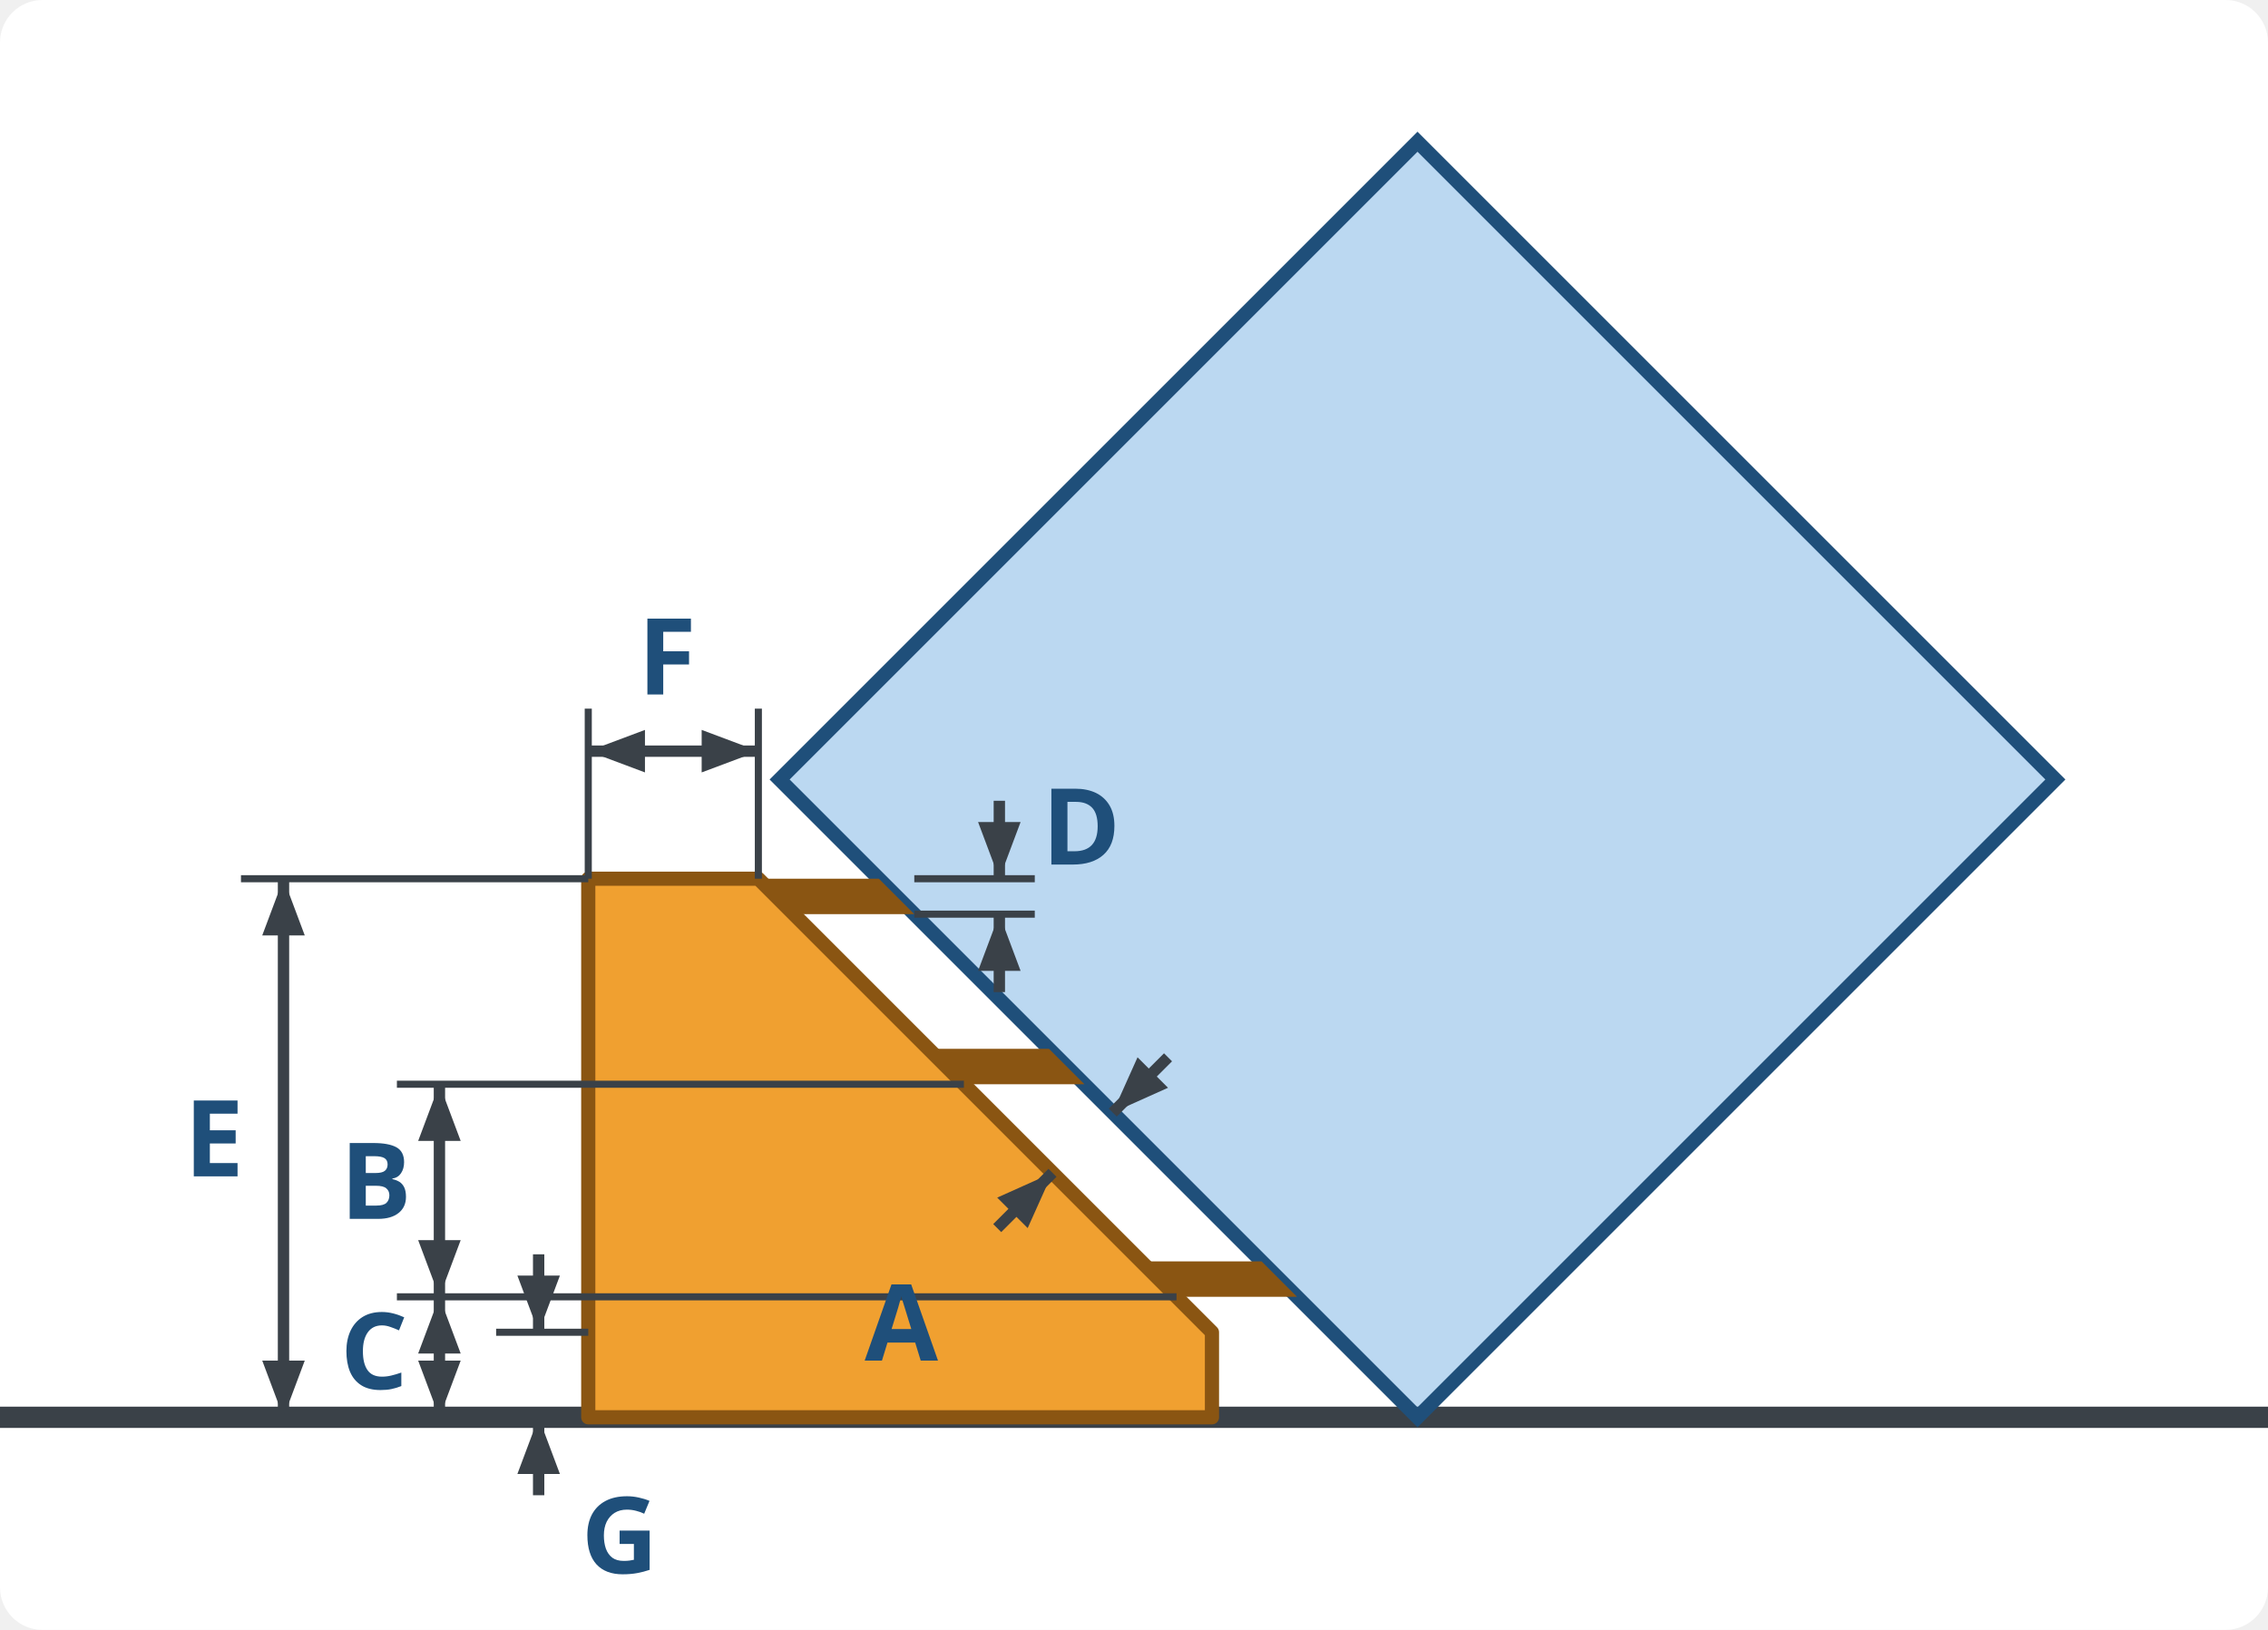
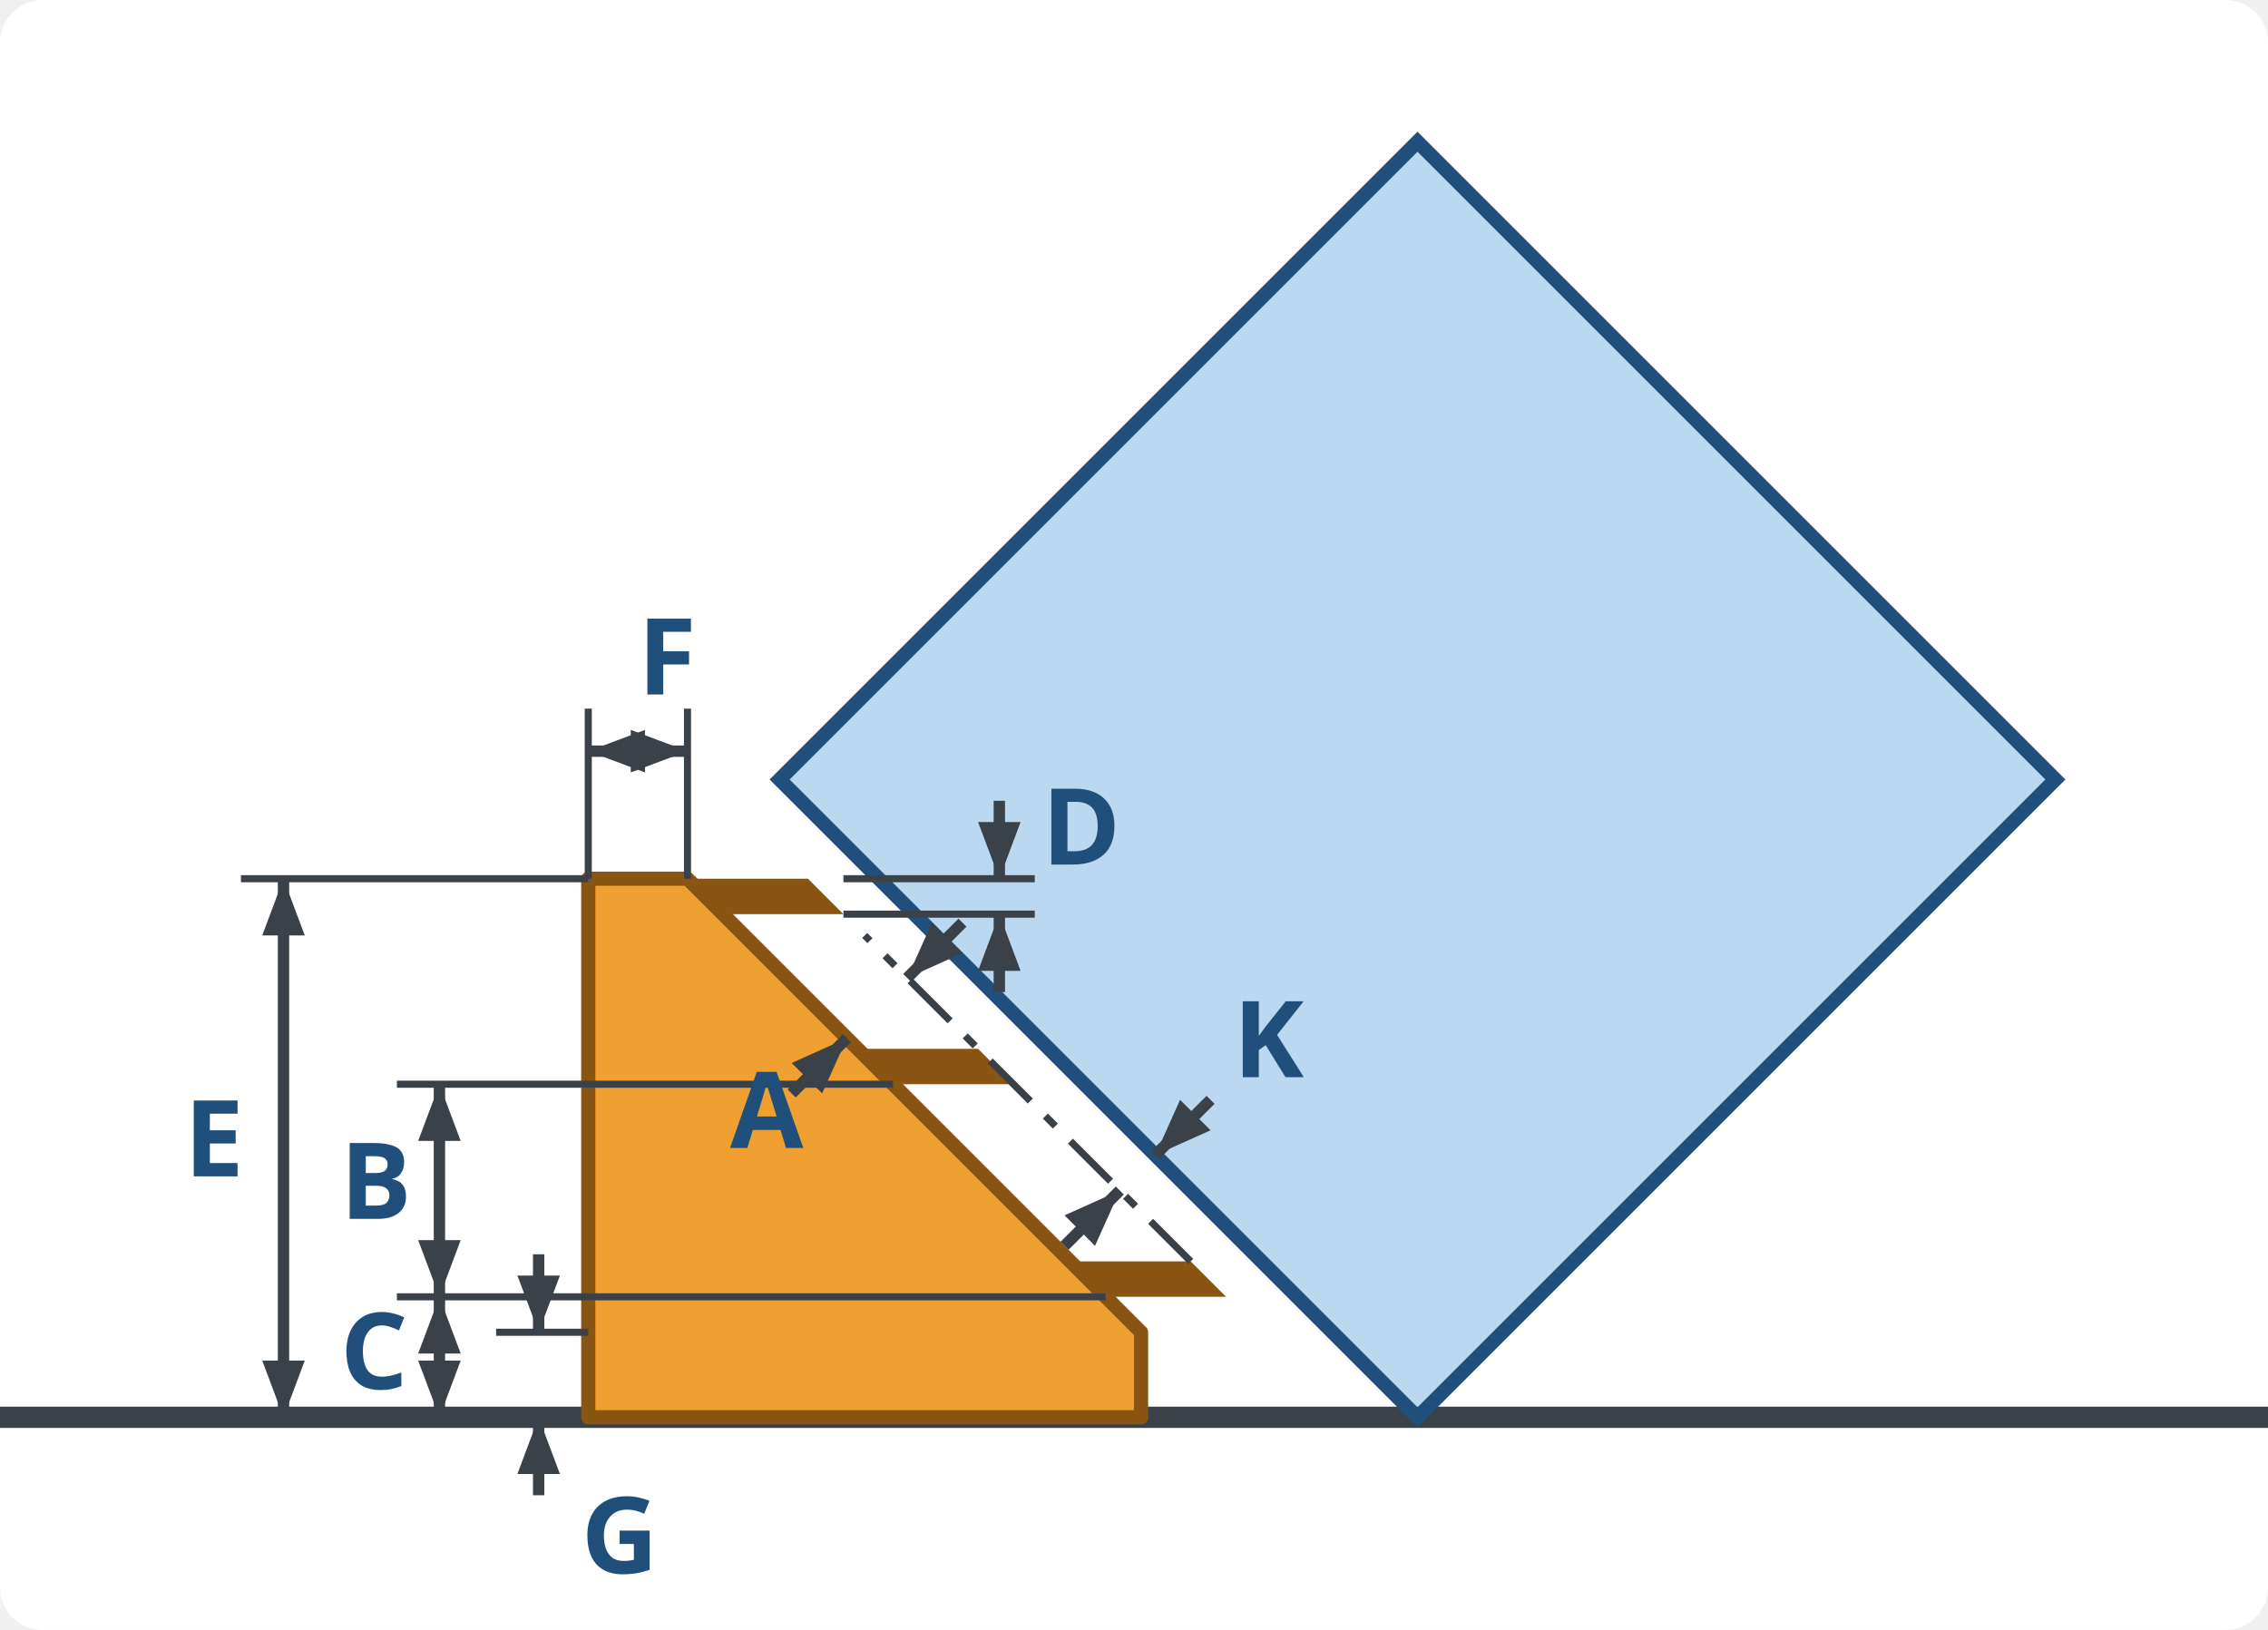
- <svg xmlns="http://www.w3.org/2000/svg" width="320" height="230" viewBox="0 0 320 230" font-family="sans-serif" font-size="15" font-weight="bold">
+ <svg xmlns="http://www.w3.org/2000/svg" width="480" height="345" viewBox="0 0 320 230" font-family="sans-serif" font-size="15" font-weight="bold">
  <rect width="320" height="230" rx="6" fill="#ffffff" />
  <line x1="0.0" y1="200.0" x2="320.0" y2="200.0" stroke="#3a4148" stroke-width="3" />
  <polygon points="200,200 110,110 200,20 290,110" fill="#3d8fd6" fill-opacity="0.35" stroke="#1f4f7a" stroke-width="2" />
-   <polygon points="83.0,200.0 171.0,200.0 171.0,188.0 107.0,124.0 83.0,124.0" fill="#f0a030" stroke="#8a5512" stroke-width="2" stroke-linejoin="round" />
-   <polygon points="161.0,178.0 178.0,178.0 183.0,183.0 166.0,183.0" fill="#8a5512" />
-   <polygon points="131.0,148.0 148.0,148.0 153.0,153.0 136.0,153.0" fill="#8a5512" />
-   <polygon points="107.0,124.0 124.0,124.0 129.0,129.0 112.0,129.0" fill="#8a5512" />
+   <polygon points="83.0,200.0 161.0,200.0 161.0,188.0 97.0,124.0 83.0,124.0" fill="#f0a030" stroke="#8a5512" stroke-width="2" stroke-linejoin="round" />
+   <polygon points="151.0,178.0 168.0,178.0 173.0,183.0 156.0,183.0" fill="#8a5512" />
+   <polygon points="121.0,148.0 138.0,148.0 143.0,153.0 126.0,153.0" fill="#8a5512" />
+   <polygon points="97.0,124.0 114.0,124.0 119.0,129.0 102.0,129.0" fill="#8a5512" />
  <line x1="83.0" y1="124.0" x2="34.0" y2="124.0" stroke="#3a4148" stroke-width="1.0" />
-   <line x1="136.0" y1="153.0" x2="56.0" y2="153.0" stroke="#3a4148" stroke-width="1.0" />
-   <line x1="166.0" y1="183.0" x2="56.0" y2="183.0" stroke="#3a4148" stroke-width="1.0" />
+   <line x1="126.0" y1="153.0" x2="56.0" y2="153.0" stroke="#3a4148" stroke-width="1.0" />
+   <line x1="156.0" y1="183.0" x2="56.0" y2="183.0" stroke="#3a4148" stroke-width="1.0" />
  <line x1="83.0" y1="188.0" x2="70.0" y2="188.0" stroke="#3a4148" stroke-width="1.0" />
  <line x1="83.0" y1="124.0" x2="83.0" y2="100.0" stroke="#3a4148" stroke-width="1.0" />
-   <line x1="107.0" y1="124.0" x2="107.0" y2="100.0" stroke="#3a4148" stroke-width="1.0" />
-   <line x1="129.0" y1="124.0" x2="146.0" y2="124.0" stroke="#3a4148" stroke-width="1.0" />
-   <line x1="129.0" y1="129.0" x2="146.0" y2="129.0" stroke="#3a4148" stroke-width="1.0" />
+   <line x1="97.0" y1="124.0" x2="97.0" y2="100.0" stroke="#3a4148" stroke-width="1.0" />
+   <line x1="119.0" y1="124.0" x2="146.0" y2="124.0" stroke="#3a4148" stroke-width="1.0" />
+   <line x1="119.0" y1="129.0" x2="146.0" y2="129.0" stroke="#3a4148" stroke-width="1.0" />
  <line x1="40.0" y1="124.0" x2="40.0" y2="200.0" stroke="#3a4148" stroke-width="1.6" />
  <polygon points="40.0,200.0 37.0,192.0 43.0,192.0" fill="#3a4148" />
  <polygon points="40.0,124.0 43.0,132.0 37.0,132.0" fill="#3a4148" />
  <line x1="62.0" y1="153.0" x2="62.0" y2="183.0" stroke="#3a4148" stroke-width="1.6" />
  <polygon points="62.0,183.0 59.0,175.0 65.0,175.0" fill="#3a4148" />
  <polygon points="62.0,153.0 65.0,161.0 59.0,161.0" fill="#3a4148" />
  <line x1="62.0" y1="183.0" x2="62.0" y2="200.0" stroke="#3a4148" stroke-width="1.6" />
  <polygon points="62.0,200.0 59.0,192.0 65.0,192.0" fill="#3a4148" />
  <polygon points="62.0,183.0 65.0,191.0 59.0,191.0" fill="#3a4148" />
-   <line x1="83.0" y1="106.0" x2="107.0" y2="106.0" stroke="#3a4148" stroke-width="1.6" />
-   <polygon points="107.0,106.0 99.0,109.0 99.0,103.0" fill="#3a4148" />
+   <line x1="83.0" y1="106.0" x2="97.0" y2="106.0" stroke="#3a4148" stroke-width="1.6" />
+   <polygon points="97.0,106.0 89.0,109.0 89.0,103.0" fill="#3a4148" />
  <polygon points="83.0,106.0 91.0,103.0 91.0,109.0" fill="#3a4148" />
  <line x1="76.0" y1="177.0" x2="76.0" y2="188.0" stroke="#3a4148" stroke-width="1.6" />
  <polygon points="76.0,188.0 73.0,180.0 79.0,180.0" fill="#3a4148" />
  <line x1="76.0" y1="211.0" x2="76.0" y2="200.0" stroke="#3a4148" stroke-width="1.6" />
  <polygon points="76.0,200.0 79.0,208.0 73.0,208.0" fill="#3a4148" />
  <line x1="141.0" y1="113.0" x2="141.0" y2="124.0" stroke="#3a4148" stroke-width="1.6" />
  <polygon points="141.0,124.0 138.0,116.0 144.0,116.0" fill="#3a4148" />
  <line x1="141.0" y1="140.0" x2="141.0" y2="129.0" stroke="#3a4148" stroke-width="1.6" />
  <polygon points="141.0,129.0 144.0,137.0 138.0,137.0" fill="#3a4148" />
-   <line x1="164.8" y1="149.2" x2="157.0" y2="157.0" stroke="#3a4148" stroke-width="1.6" />
-   <polygon points="157.0,157.0 160.5,149.2 164.8,153.5" fill="#3a4148" />
-   <line x1="140.7" y1="173.3" x2="148.5" y2="165.5" stroke="#3a4148" stroke-width="1.6" />
-   <polygon points="148.5,165.5 145.0,173.3 140.7,169.0" fill="#3a4148" />
+   <line x1="168.0" y1="178.0" x2="122.0" y2="132.0" stroke="#3a4148" stroke-width="1.0" stroke-dasharray="8 3 2 3" />
+   <line x1="135.8" y1="130.2" x2="128.0" y2="138.0" stroke="#3a4148" stroke-width="1.6" />
+   <polygon points="128.0,138.0 131.5,130.2 135.8,134.5" fill="#3a4148" />
+   <line x1="111.7" y1="154.3" x2="119.5" y2="146.5" stroke="#3a4148" stroke-width="1.6" />
+   <polygon points="119.5,146.5 116.0,154.3 111.7,150.0" fill="#3a4148" />
+   <line x1="170.8" y1="155.2" x2="163.0" y2="163.0" stroke="#3a4148" stroke-width="1.6" />
+   <polygon points="163.0,163.0 166.5,155.2 170.8,159.5" fill="#3a4148" />
+   <line x1="150.2" y1="175.8" x2="158.0" y2="168.0" stroke="#3a4148" stroke-width="1.6" />
+   <polygon points="158.0,168.0 154.5,175.8 150.2,171.5" fill="#3a4148" />
  <text x="26.0" y="166.0" fill="#1f4f7a">E</text>
  <text x="48.0" y="172.0" fill="#1f4f7a">B</text>
  <text x="48.0" y="196.0" fill="#1f4f7a">C</text>
  <text x="90.0" y="98.0" fill="#1f4f7a">F</text>
  <text x="82.0" y="222.0" fill="#1f4f7a">G</text>
  <text x="147.0" y="122.0" fill="#1f4f7a">D</text>
-   <text x="122.0" y="192.0" fill="#1f4f7a">A</text>
+   <text x="103.0" y="162.0" fill="#1f4f7a">A</text>
+   <text x="174.0" y="152.0" fill="#1f4f7a">K</text>
</svg>
